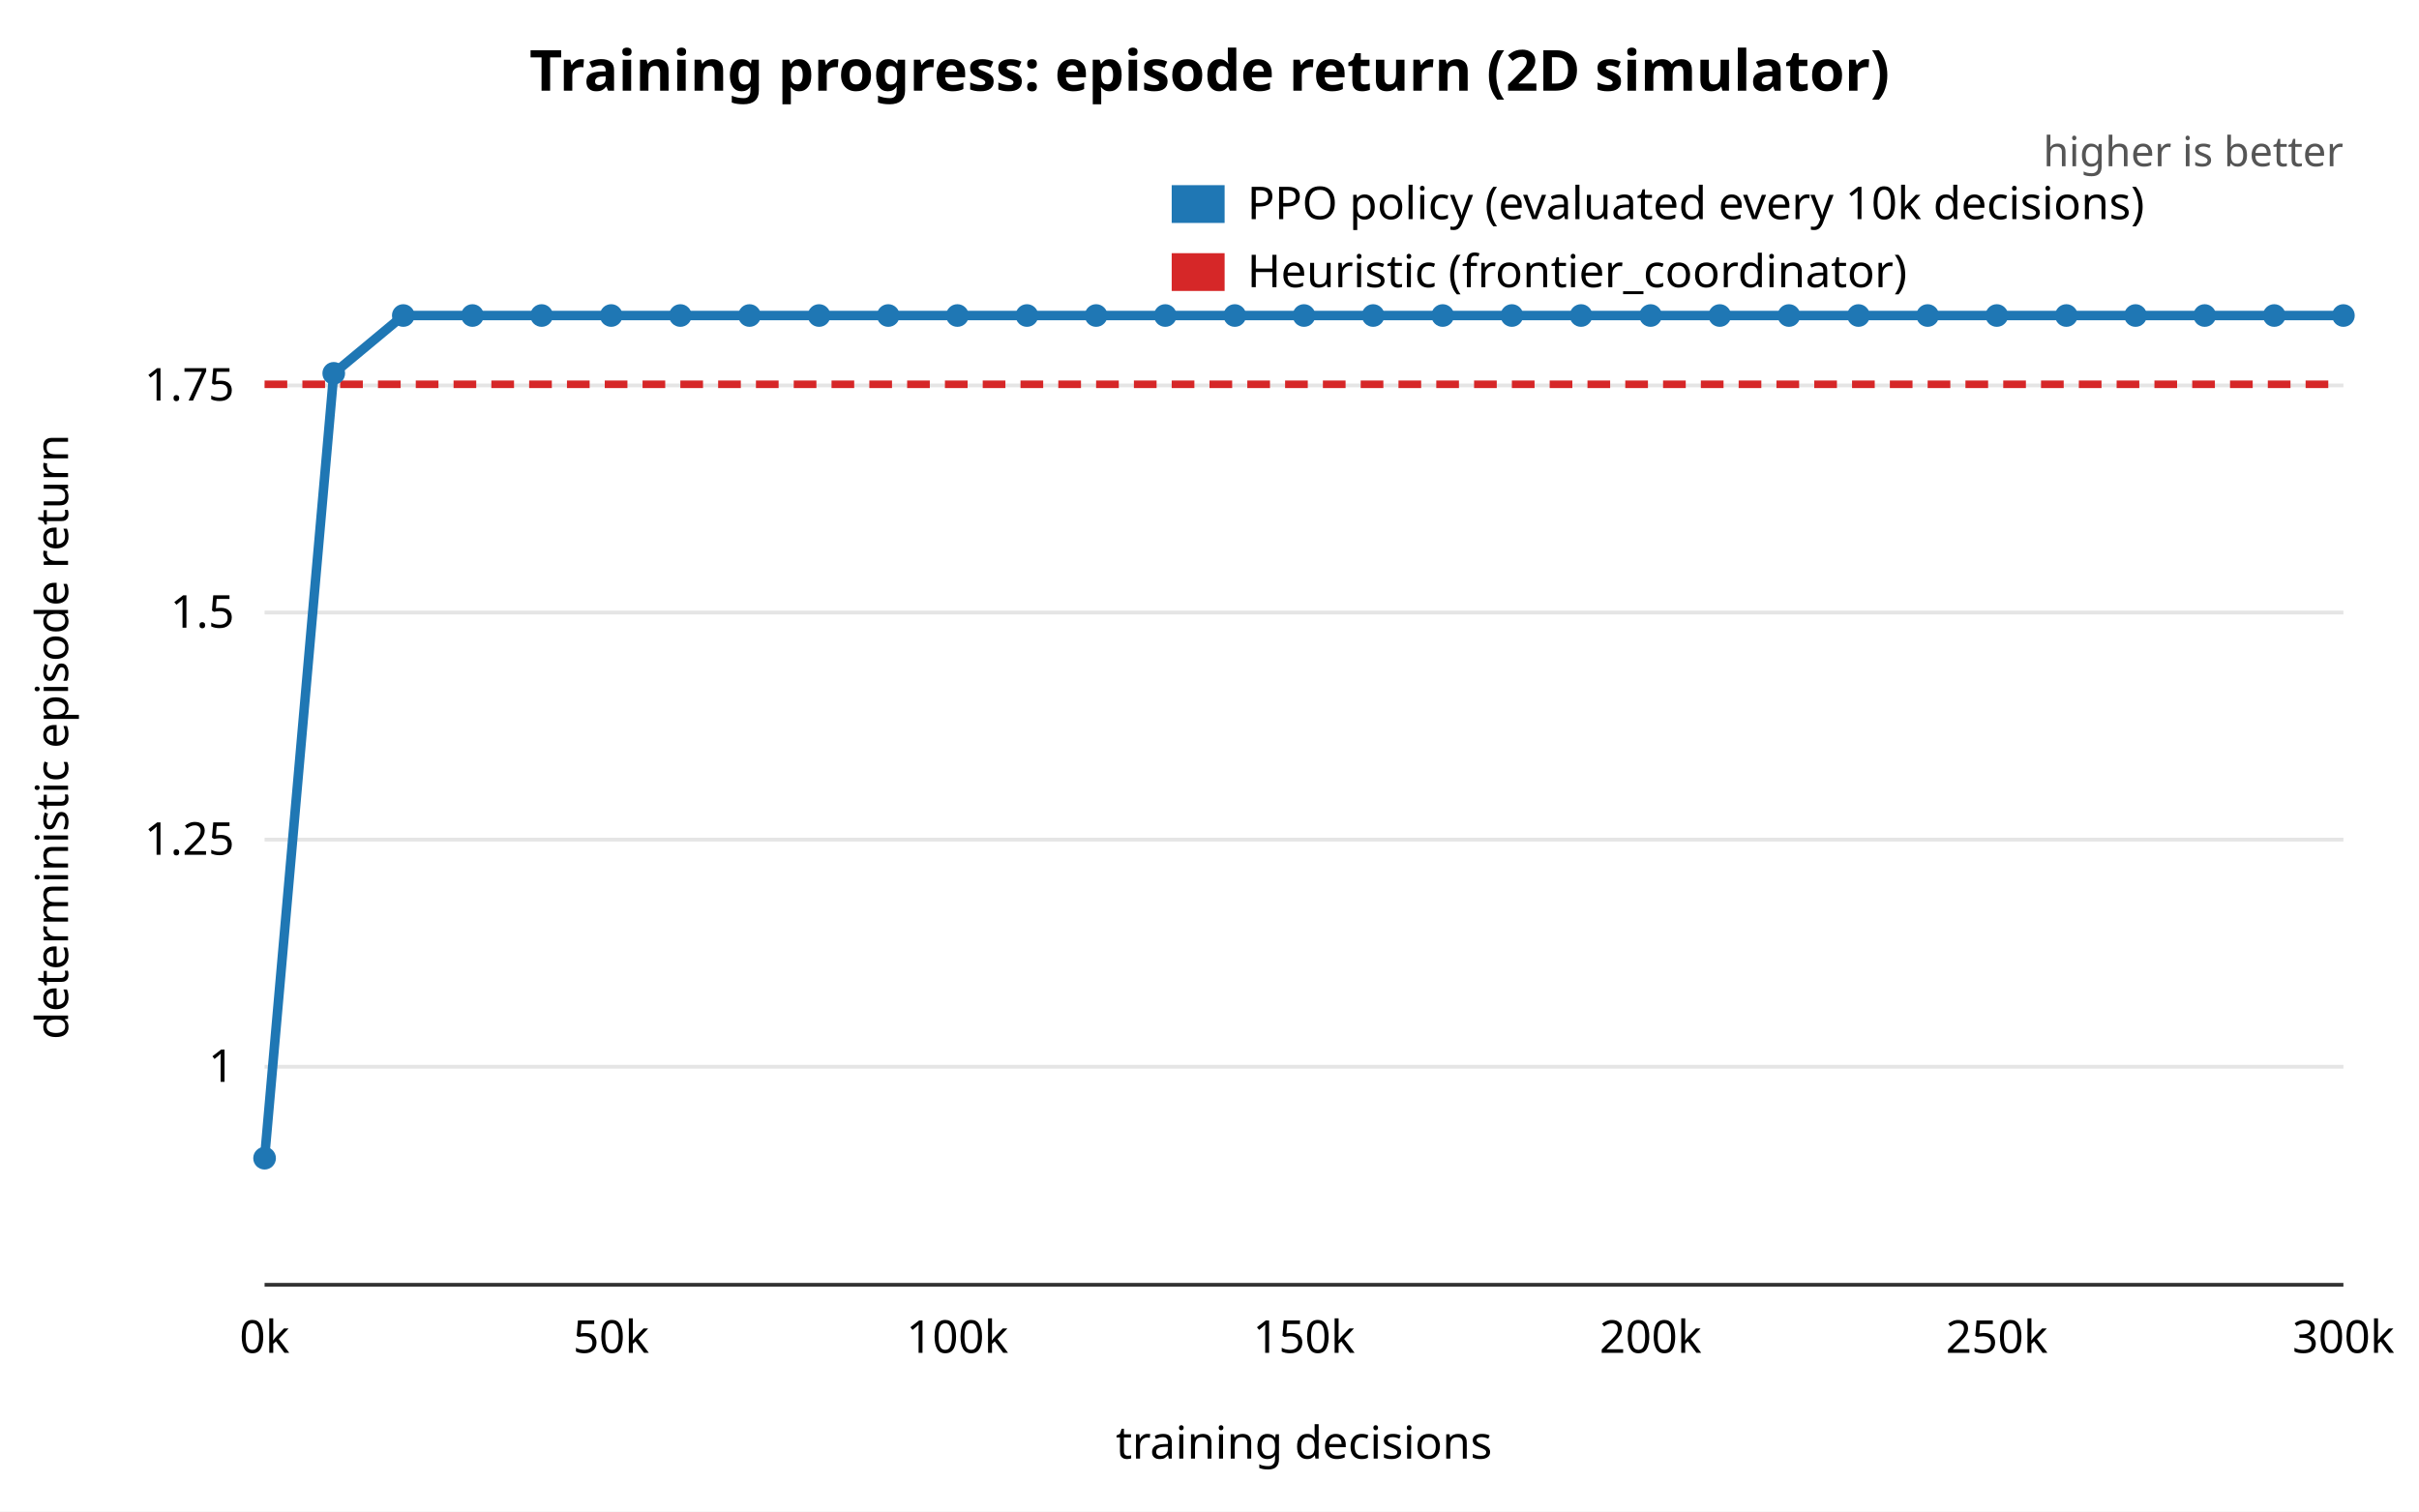
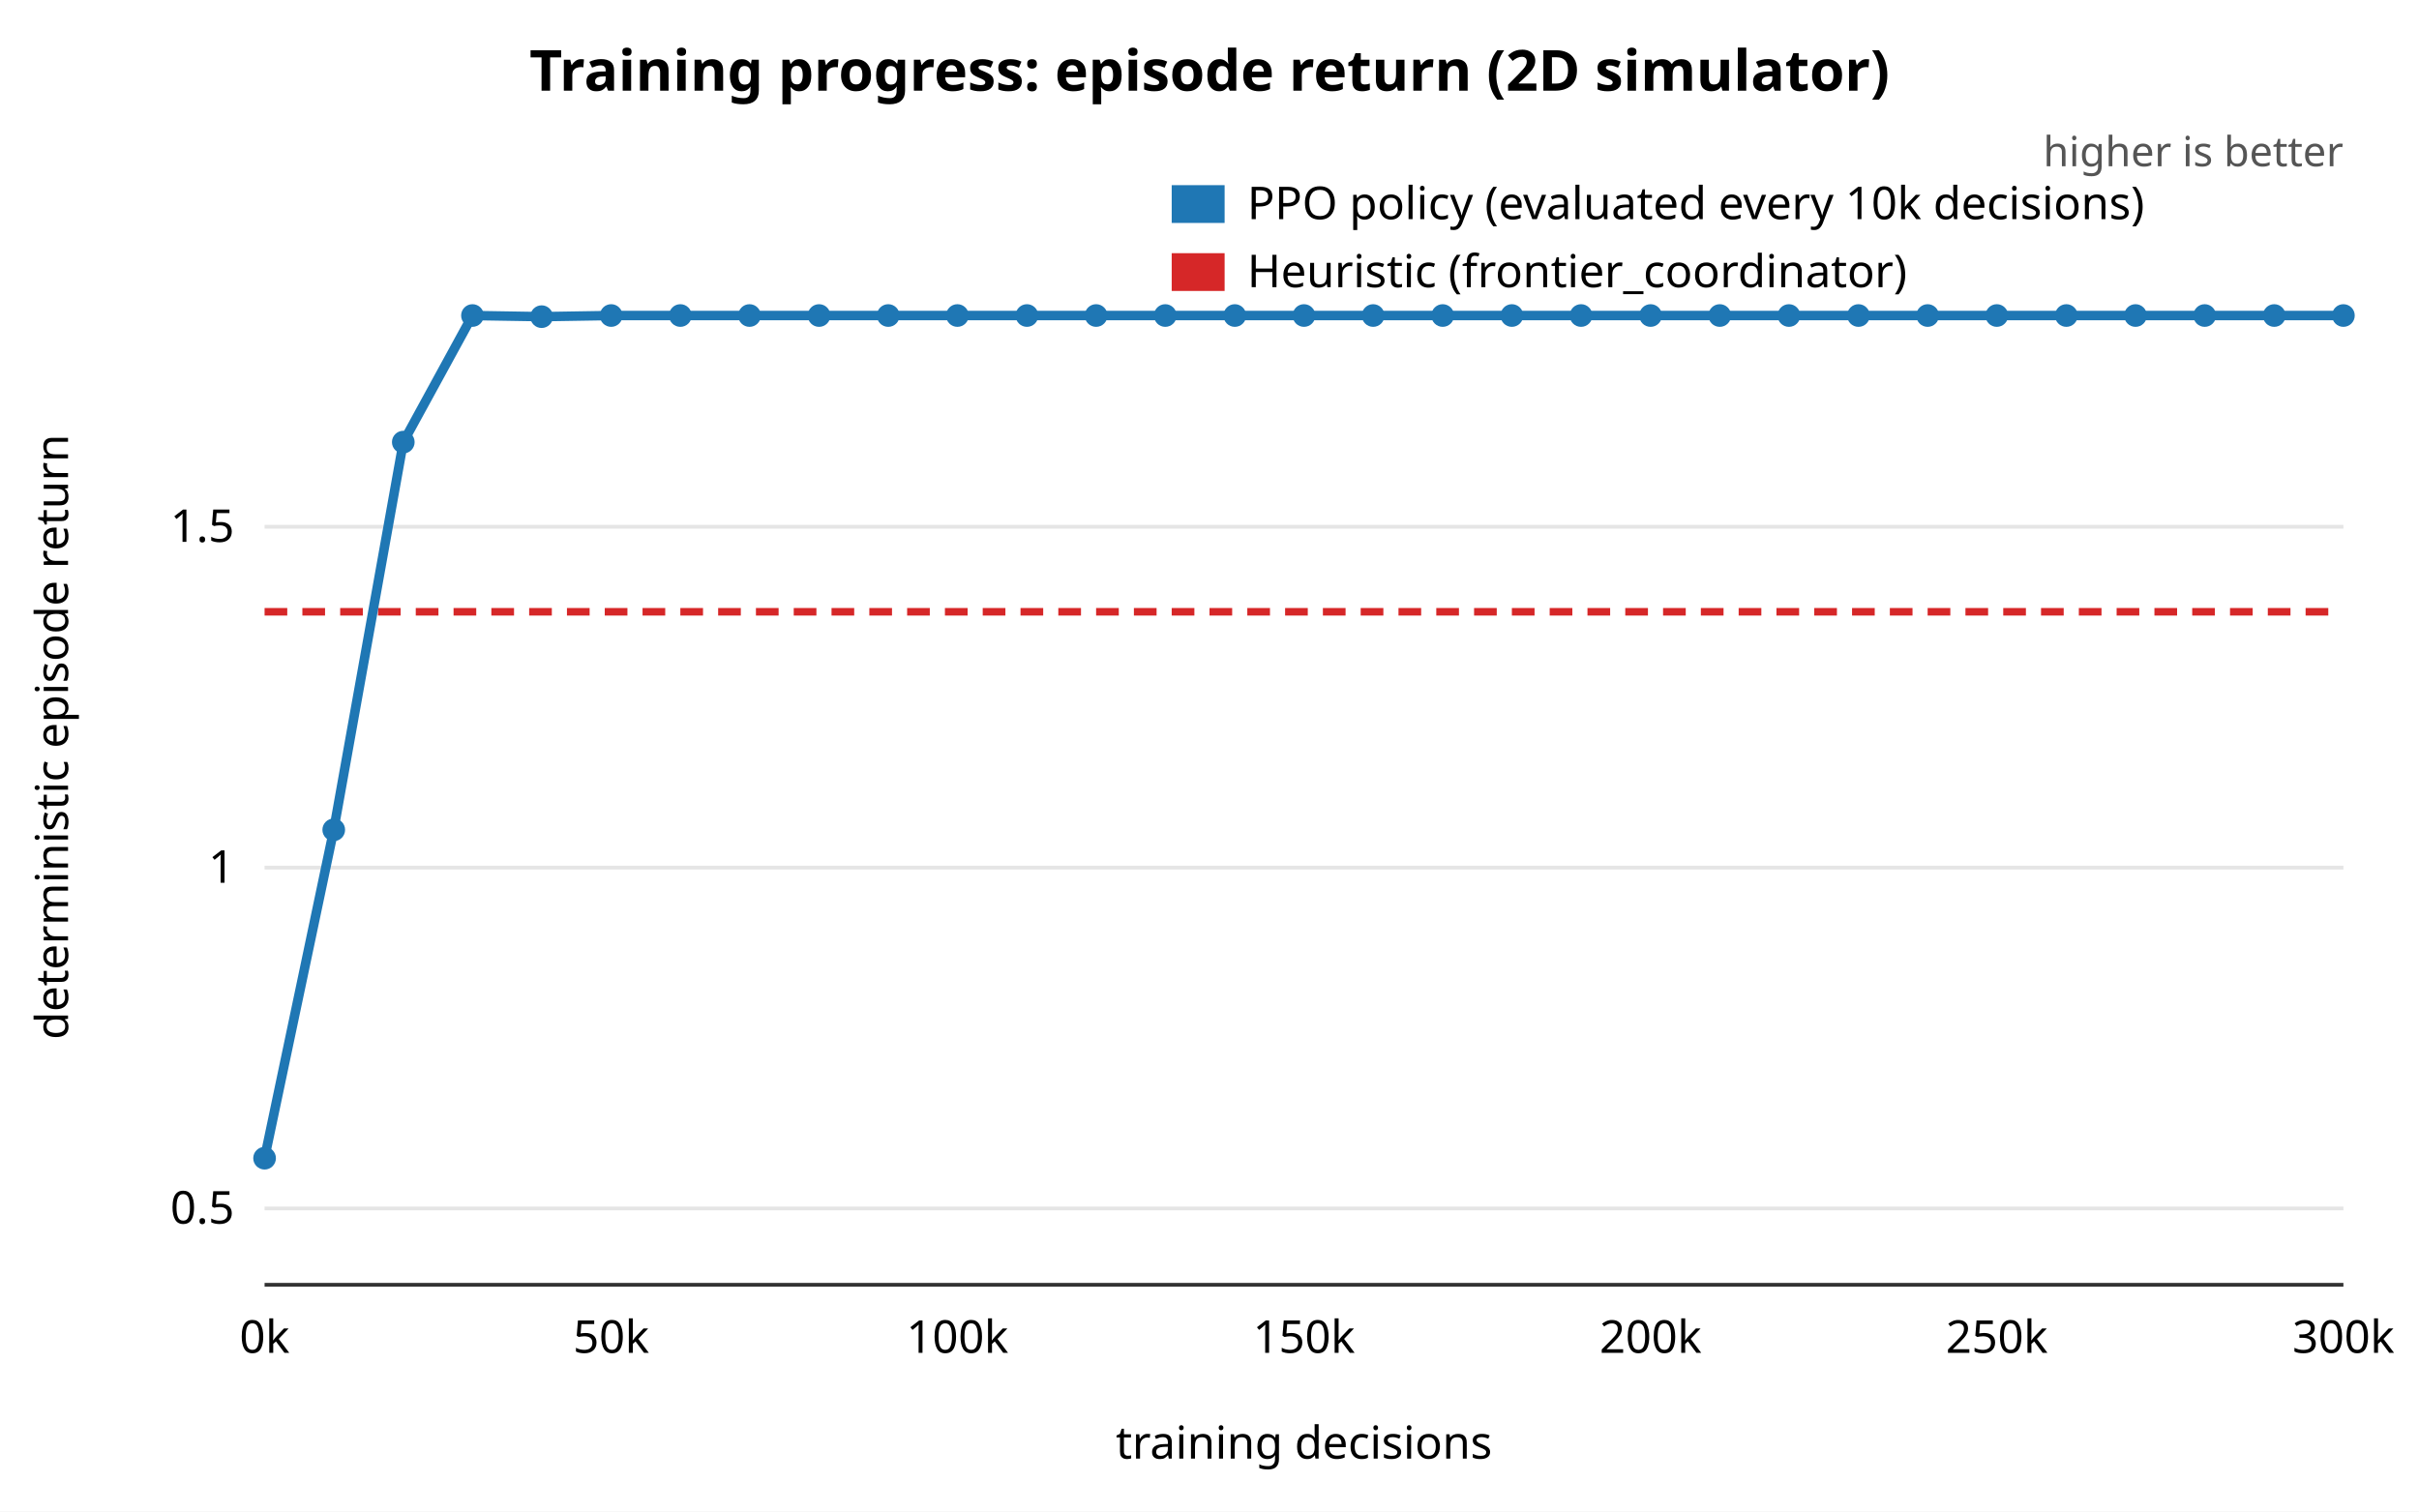
<svg xmlns="http://www.w3.org/2000/svg" width="640" height="400" font-family="sans-serif" font-size="12">
  <rect width="640" height="400" fill="white" />
  <text x="320.0" y="24" text-anchor="middle" font-size="15" font-weight="bold">Training progress: episode return (2D simulator)</text>
  <text x="18" y="195.0" transform="rotate(-90 18 195.0)" text-anchor="middle">deterministic episode return</text>
  <text x="345.0" y="386" text-anchor="middle">training decisions</text>
-   <line x1="70" x2="620" y1="282.3" y2="282.3" stroke="#e5e5e5" />
-   <text x="62" y="286.3" text-anchor="end">1</text>
-   <line x1="70" x2="620" y1="222.2" y2="222.2" stroke="#e5e5e5" />
-   <text x="62" y="226.2" text-anchor="end">1.25</text>
-   <line x1="70" x2="620" y1="162.1" y2="162.1" stroke="#e5e5e5" />
-   <text x="62" y="166.1" text-anchor="end">1.5</text>
-   <line x1="70" x2="620" y1="102.0" y2="102.0" stroke="#e5e5e5" />
-   <text x="62" y="106.0" text-anchor="end">1.75</text>
+   <line x1="70" x2="620" y1="319.8" y2="319.8" stroke="#e5e5e5" />
+   <text x="62" y="323.8" text-anchor="end">0.5</text>
+   <line x1="70" x2="620" y1="229.6" y2="229.6" stroke="#e5e5e5" />
+   <text x="62" y="233.6" text-anchor="end">1</text>
+   <line x1="70" x2="620" y1="139.4" y2="139.4" stroke="#e5e5e5" />
+   <text x="62" y="143.4" text-anchor="end">1.5</text>
  <line x1="70" x2="620" y1="340.0" y2="340.0" stroke="#333" />
  <text x="70.0" y="358" text-anchor="middle">0k</text>
  <text x="161.7" y="358" text-anchor="middle">50k</text>
  <text x="253.3" y="358" text-anchor="middle">100k</text>
  <text x="345.0" y="358" text-anchor="middle">150k</text>
  <text x="436.7" y="358" text-anchor="middle">200k</text>
  <text x="528.3" y="358" text-anchor="middle">250k</text>
  <text x="620.0" y="358" text-anchor="middle">300k</text>
-   <line x1="70" x2="620" y1="101.7" y2="101.7" stroke="#d62728" stroke-width="2" stroke-dasharray="6 4" />
-   <polyline points="70.0,306.5 88.3,98.8 106.7,83.5 125.0,83.5 143.3,83.5 161.7,83.5 180.0,83.5 198.3,83.5 216.7,83.5 235.0,83.5 253.3,83.5 271.7,83.5 290.0,83.5 308.3,83.5 326.7,83.5 345.0,83.5 363.3,83.5 381.7,83.5 400.0,83.5 418.3,83.5 436.7,83.5 455.0,83.5 473.3,83.5 491.7,83.5 510.0,83.5 528.3,83.5 546.7,83.5 565.0,83.5 583.3,83.5 601.7,83.5 620.0,83.5" fill="none" stroke="#1f77b4" stroke-width="2.5" />
+   <line x1="70" x2="620" y1="161.9" y2="161.9" stroke="#d62728" stroke-width="2" stroke-dasharray="6 4" />
+   <polyline points="70.0,306.5 88.3,219.6 106.7,117.0 125.0,83.5 143.3,83.8 161.7,83.5 180.0,83.5 198.3,83.5 216.7,83.5 235.0,83.5 253.3,83.5 271.7,83.5 290.0,83.5 308.3,83.5 326.7,83.5 345.0,83.5 363.3,83.5 381.7,83.5 400.0,83.5 418.3,83.5 436.7,83.5 455.0,83.5 473.3,83.5 491.7,83.5 510.0,83.5 528.3,83.5 546.7,83.5 565.0,83.5 583.3,83.5 601.7,83.5 620.0,83.5" fill="none" stroke="#1f77b4" stroke-width="2.5" />
  <circle cx="70.0" cy="306.5" r="3" fill="#1f77b4" />
-   <circle cx="88.3" cy="98.8" r="3" fill="#1f77b4" />
-   <circle cx="106.7" cy="83.5" r="3" fill="#1f77b4" />
+   <circle cx="88.3" cy="219.6" r="3" fill="#1f77b4" />
+   <circle cx="106.7" cy="117.0" r="3" fill="#1f77b4" />
  <circle cx="125.0" cy="83.5" r="3" fill="#1f77b4" />
-   <circle cx="143.3" cy="83.5" r="3" fill="#1f77b4" />
+   <circle cx="143.3" cy="83.8" r="3" fill="#1f77b4" />
  <circle cx="161.7" cy="83.5" r="3" fill="#1f77b4" />
  <circle cx="180.0" cy="83.5" r="3" fill="#1f77b4" />
  <circle cx="198.3" cy="83.5" r="3" fill="#1f77b4" />
  <circle cx="216.7" cy="83.5" r="3" fill="#1f77b4" />
  <circle cx="235.0" cy="83.5" r="3" fill="#1f77b4" />
  <circle cx="253.3" cy="83.5" r="3" fill="#1f77b4" />
  <circle cx="271.7" cy="83.5" r="3" fill="#1f77b4" />
  <circle cx="290.0" cy="83.5" r="3" fill="#1f77b4" />
  <circle cx="308.3" cy="83.5" r="3" fill="#1f77b4" />
  <circle cx="326.7" cy="83.5" r="3" fill="#1f77b4" />
  <circle cx="345.0" cy="83.5" r="3" fill="#1f77b4" />
  <circle cx="363.3" cy="83.5" r="3" fill="#1f77b4" />
  <circle cx="381.7" cy="83.5" r="3" fill="#1f77b4" />
  <circle cx="400.0" cy="83.5" r="3" fill="#1f77b4" />
  <circle cx="418.3" cy="83.5" r="3" fill="#1f77b4" />
  <circle cx="436.7" cy="83.5" r="3" fill="#1f77b4" />
  <circle cx="455.0" cy="83.5" r="3" fill="#1f77b4" />
  <circle cx="473.3" cy="83.5" r="3" fill="#1f77b4" />
  <circle cx="491.7" cy="83.5" r="3" fill="#1f77b4" />
  <circle cx="510.0" cy="83.5" r="3" fill="#1f77b4" />
  <circle cx="528.3" cy="83.5" r="3" fill="#1f77b4" />
  <circle cx="546.7" cy="83.5" r="3" fill="#1f77b4" />
  <circle cx="565.0" cy="83.5" r="3" fill="#1f77b4" />
  <circle cx="583.3" cy="83.5" r="3" fill="#1f77b4" />
  <circle cx="601.7" cy="83.5" r="3" fill="#1f77b4" />
  <circle cx="620.0" cy="83.5" r="3" fill="#1f77b4" />
  <rect x="310" y="49" width="14" height="10" fill="#1f77b4" />
  <text x="330" y="58">PPO policy (evaluated every 10k decisions)</text>
  <rect x="310" y="67" width="14" height="10" fill="#d62728" />
  <text x="330" y="76">Heuristic (frontier_coordinator)</text>
  <text x="620" y="44" text-anchor="end" font-size="11" fill="#555">higher is better</text>
</svg>
